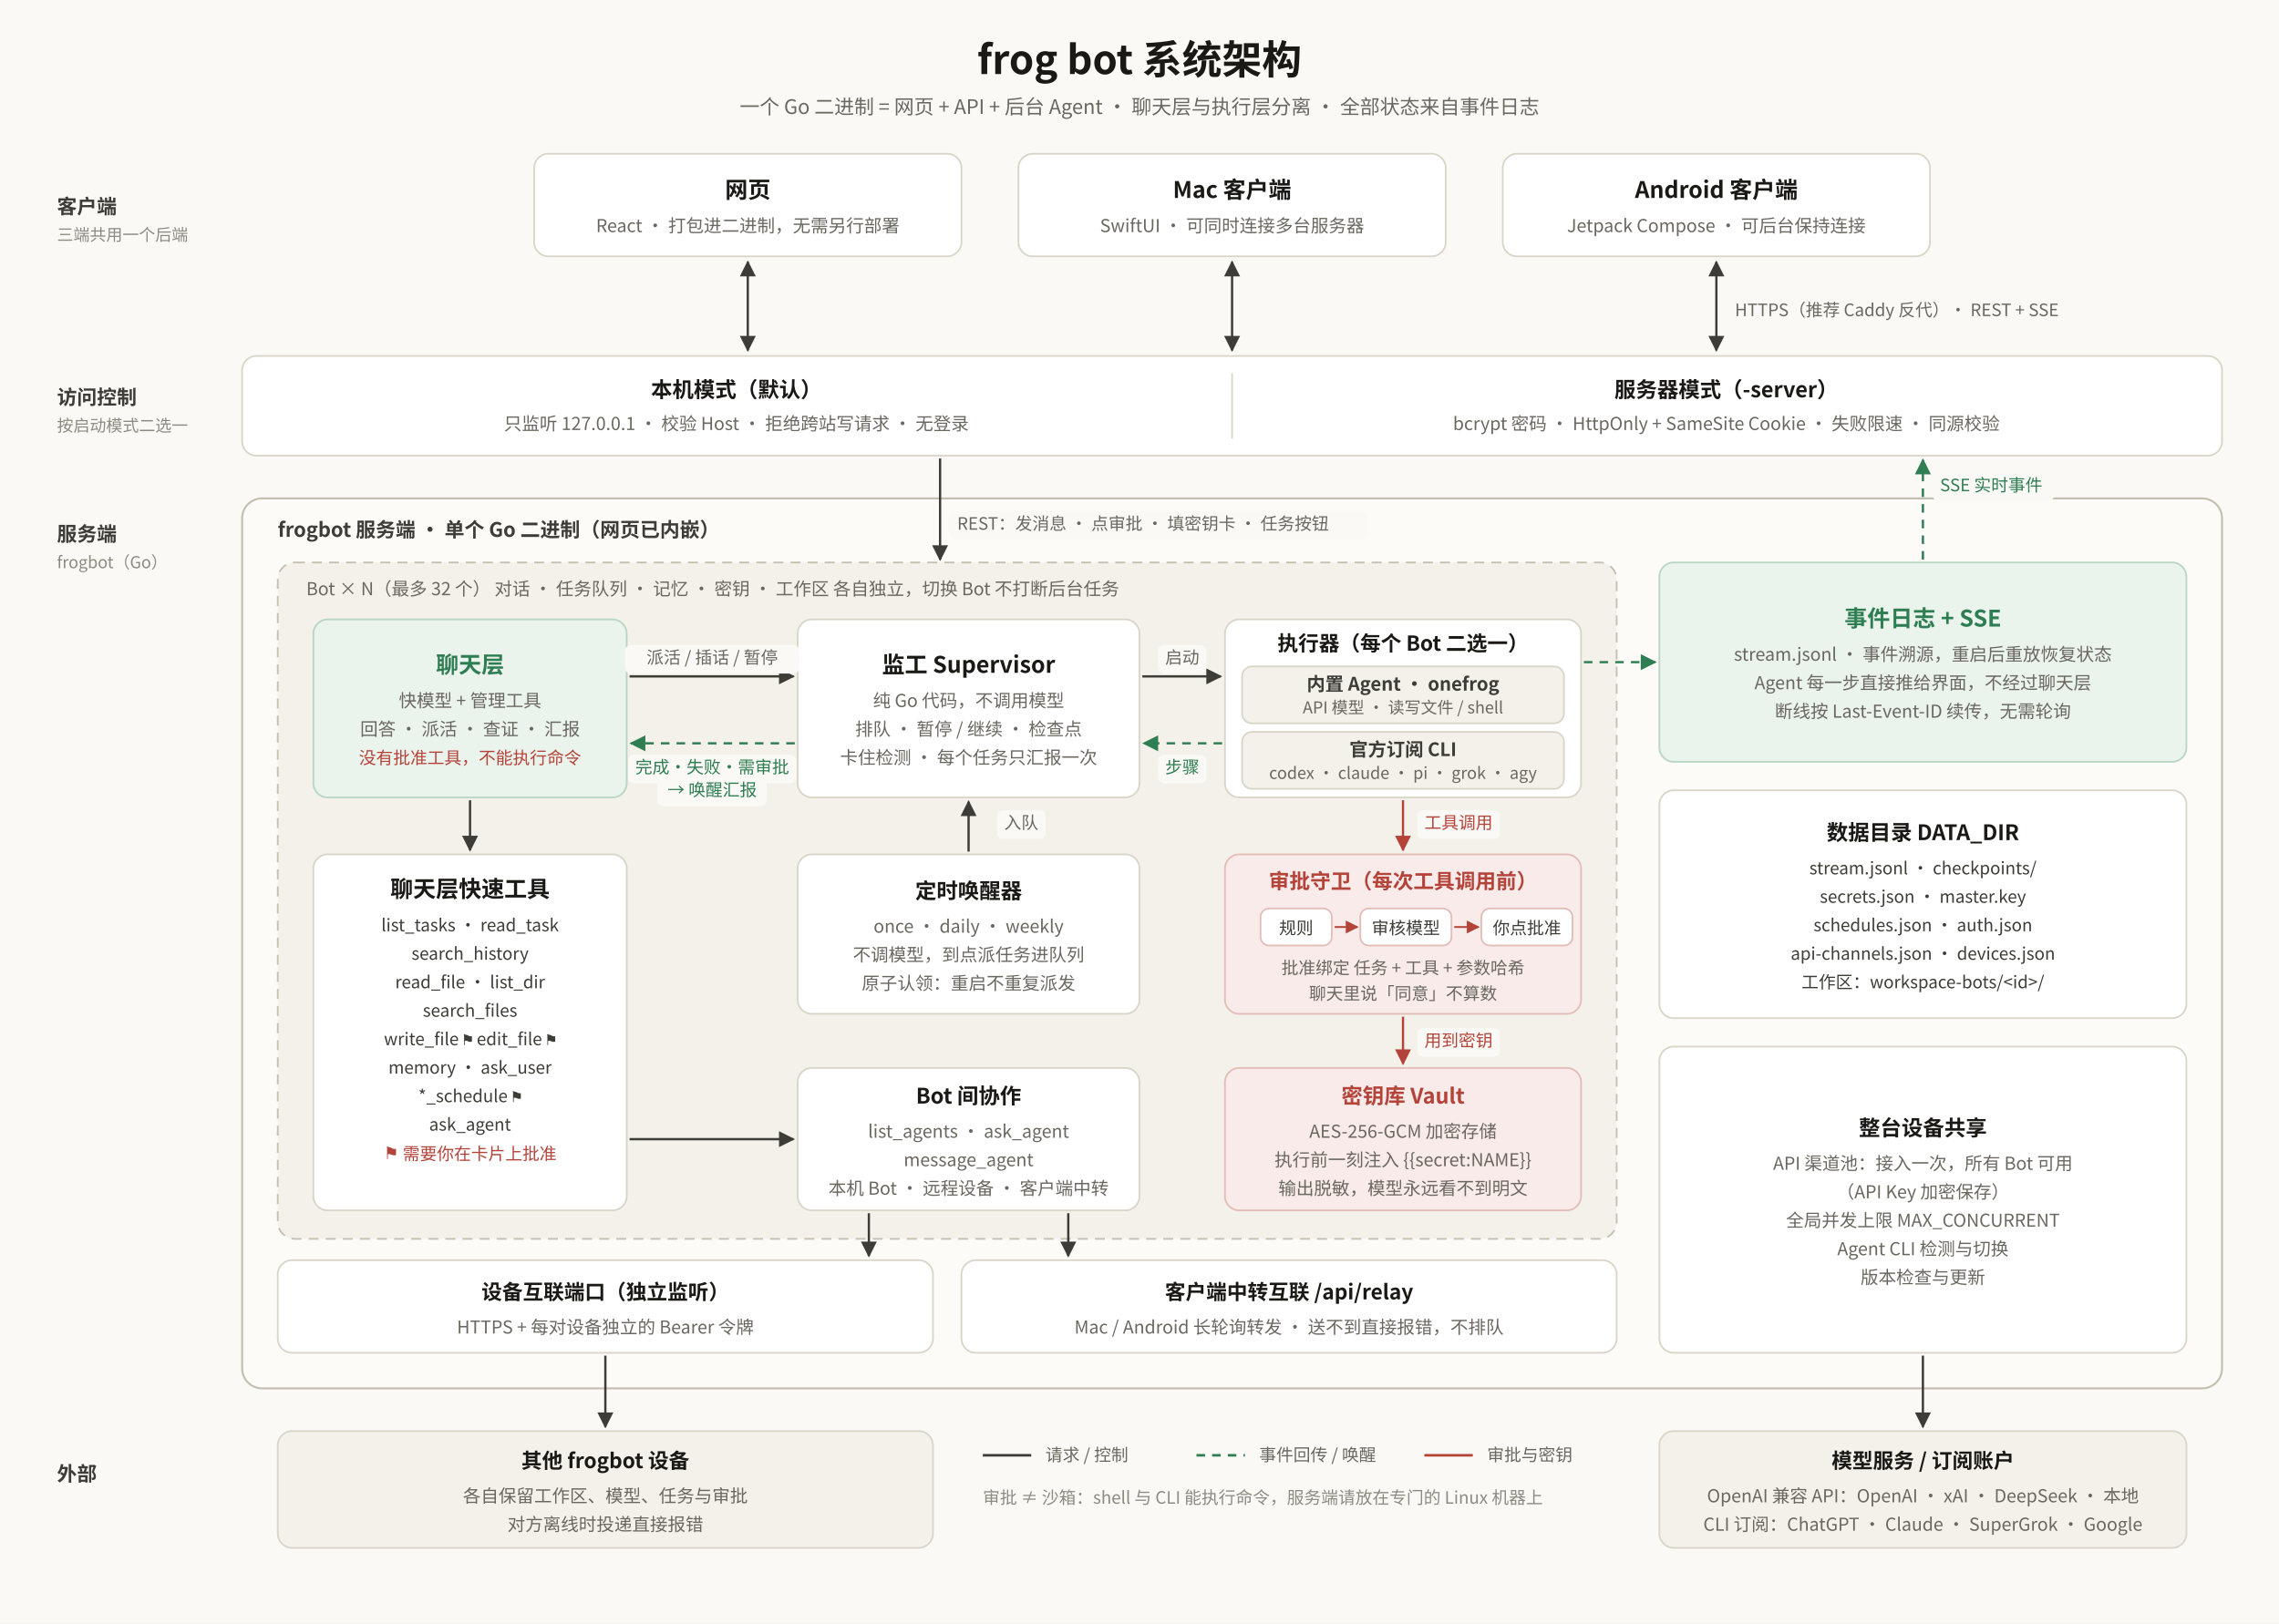
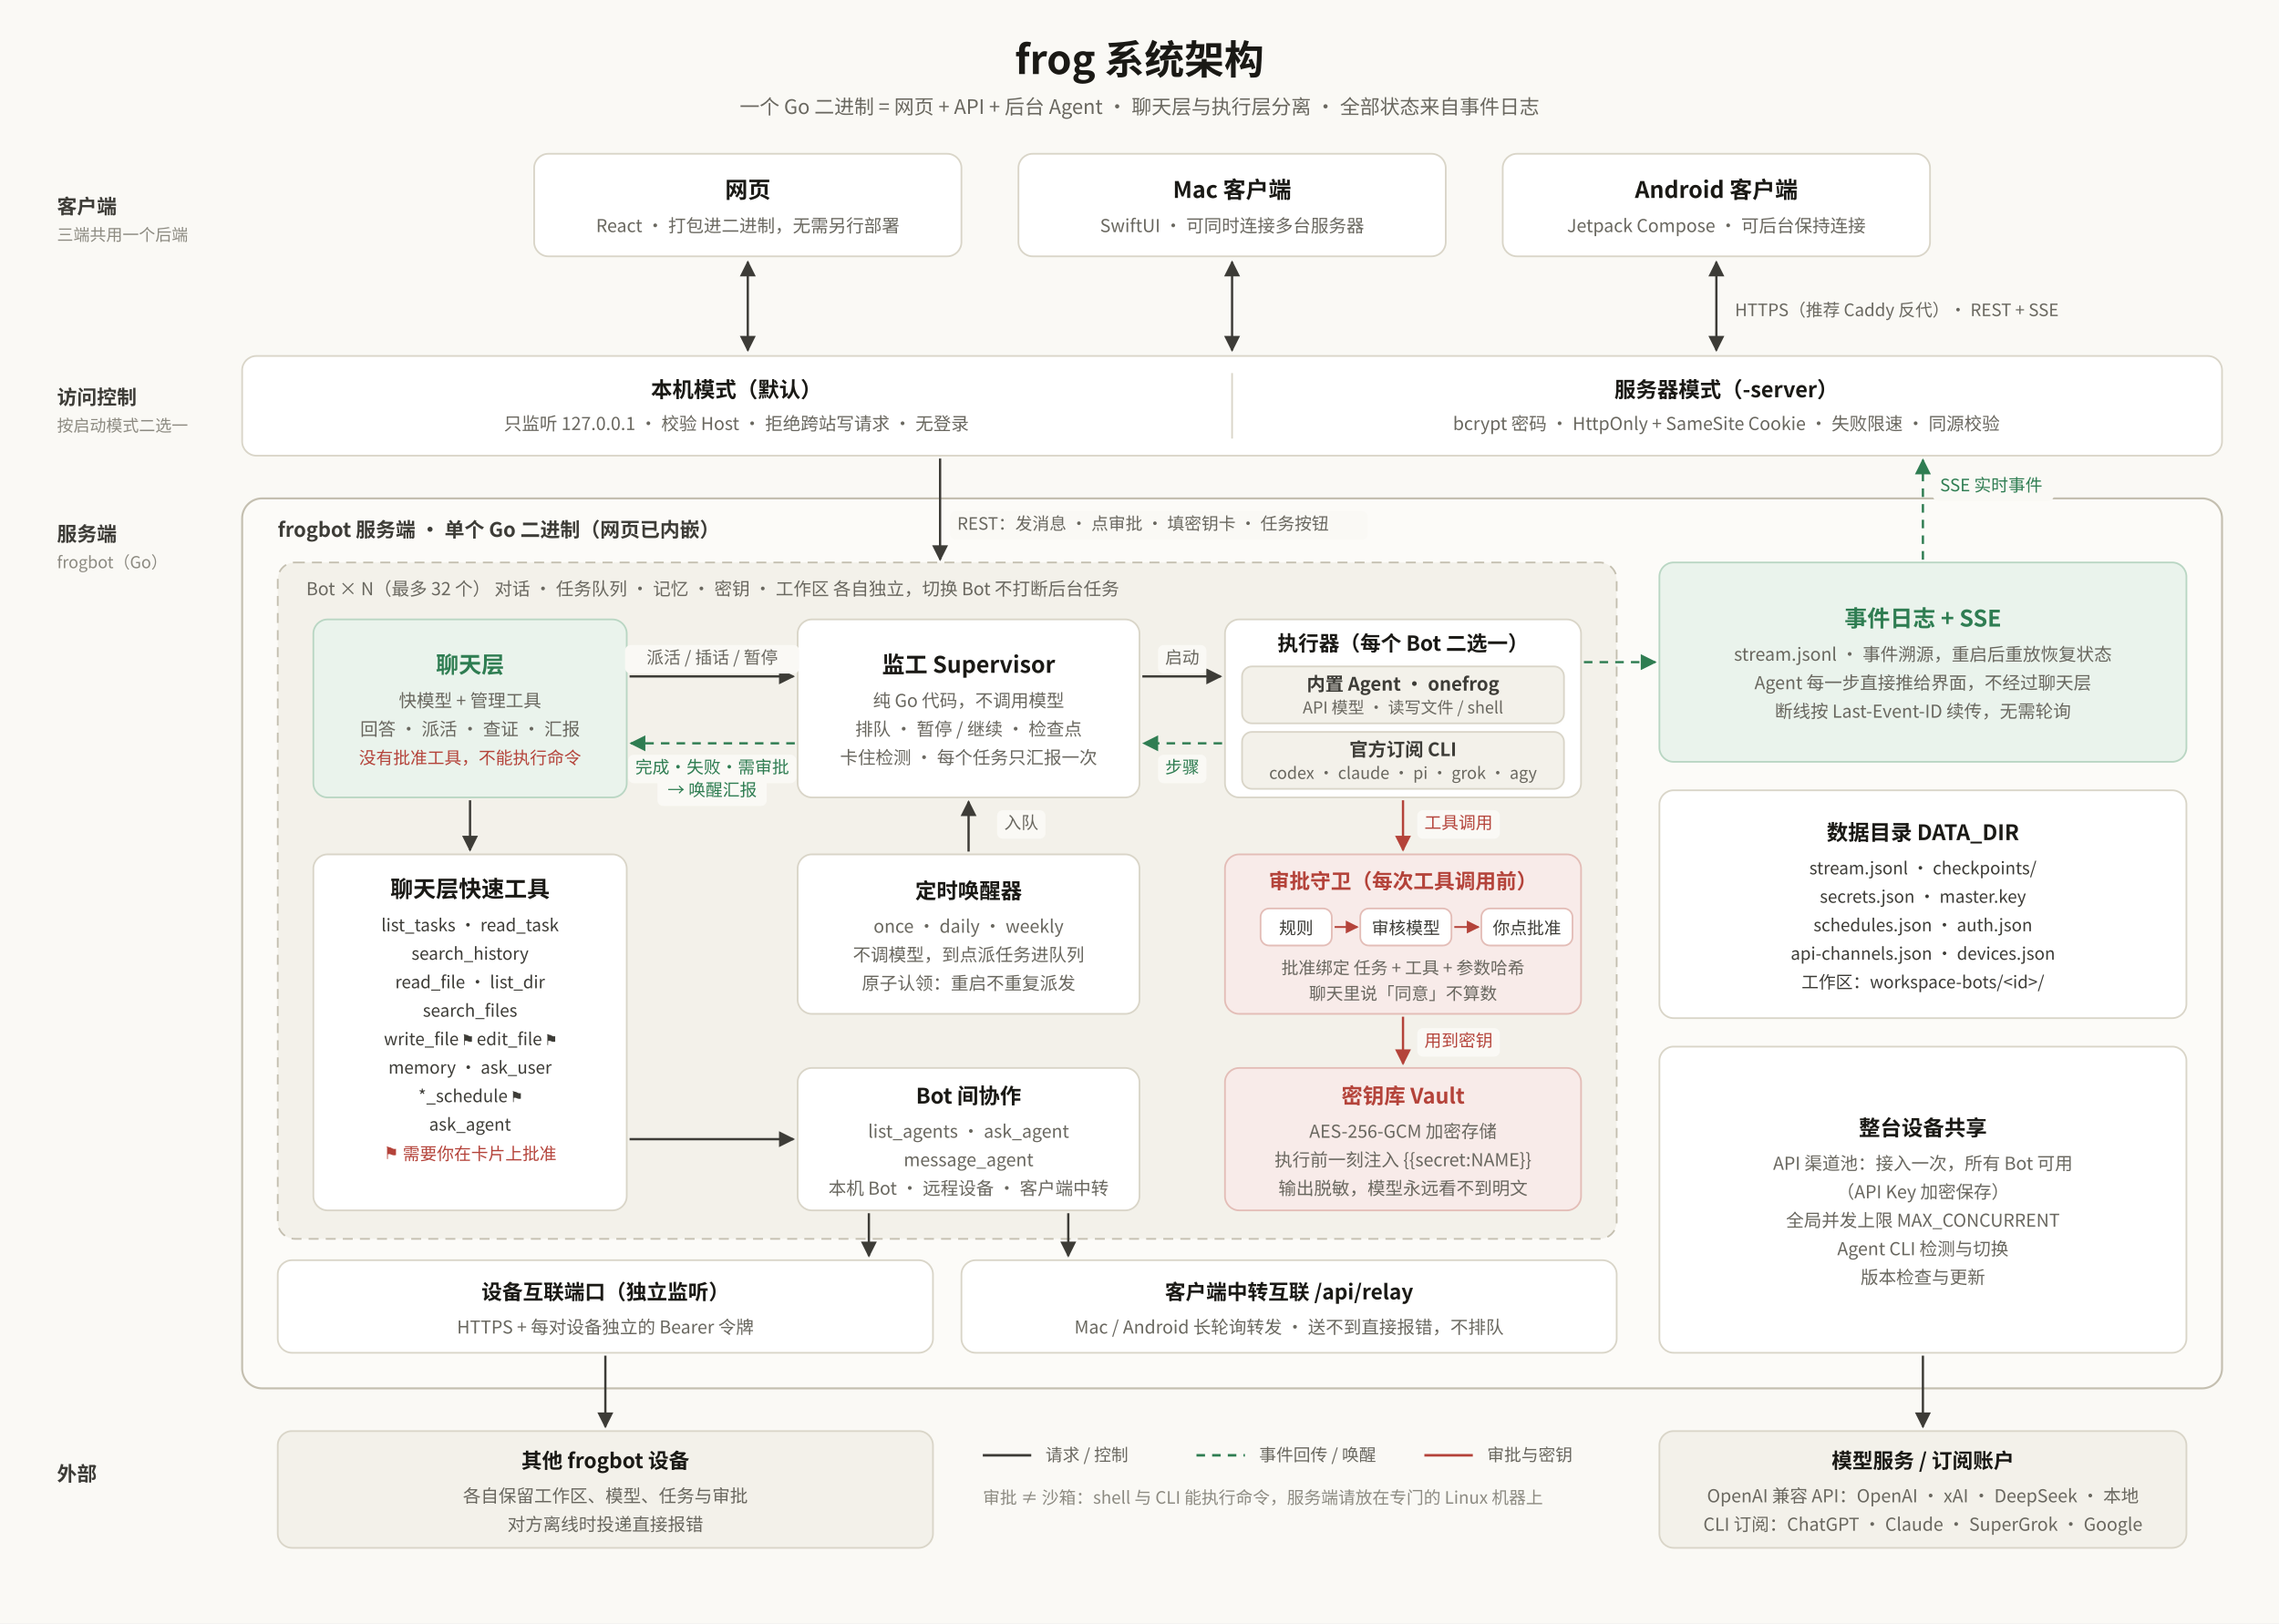
<svg xmlns="http://www.w3.org/2000/svg" viewBox="0 0 1600 1140" width="1600" height="1140">
  <defs>
    <marker id="a-dark" viewBox="0 0 10 10" refX="9" refY="5" markerWidth="7" markerHeight="7" orient="auto">
      <path d="M0 0 L10 5 L0 10 z" fill="#3d3c37" />
    </marker>
    <marker id="a-dark-s" viewBox="0 0 10 10" refX="1" refY="5" markerWidth="7" markerHeight="7" orient="auto">
      <path d="M10 0 L0 5 L10 10 z" fill="#3d3c37" />
    </marker>
    <marker id="a-green" viewBox="0 0 10 10" refX="9" refY="5" markerWidth="7" markerHeight="7" orient="auto">
      <path d="M0 0 L10 5 L0 10 z" fill="#2f7d52" />
    </marker>
    <marker id="a-green-s" viewBox="0 0 10 10" refX="1" refY="5" markerWidth="7" markerHeight="7" orient="auto">
      <path d="M10 0 L0 5 L10 10 z" fill="#2f7d52" />
    </marker>
    <marker id="a-red" viewBox="0 0 10 10" refX="9" refY="5" markerWidth="7" markerHeight="7" orient="auto">
      <path d="M0 0 L10 5 L0 10 z" fill="#b4433a" />
    </marker>
    <marker id="a-red-s" viewBox="0 0 10 10" refX="1" refY="5" markerWidth="7" markerHeight="7" orient="auto">
      <path d="M10 0 L0 5 L10 10 z" fill="#b4433a" />
    </marker>
  </defs>
  <rect width="1600" height="1140" fill="#faf9f5" />
-   <text x="800.0" y="52" font-size="28" font-weight="700" fill="#1a1915" text-anchor="middle" font-family="'Noto Sans CJK SC','PingFang SC','Microsoft YaHei','Hiragino Sans GB',sans-serif">frog bot 系统架构</text>
+   <text x="800.0" y="52" font-size="28" font-weight="700" fill="#1a1915" text-anchor="middle" font-family="'Noto Sans CJK SC','PingFang SC','Microsoft YaHei','Hiragino Sans GB',sans-serif">frog 系统架构</text>
  <text x="800.0" y="80" font-size="14" font-weight="400" fill="#69675f" text-anchor="middle" font-family="'Noto Sans CJK SC','PingFang SC','Microsoft YaHei','Hiragino Sans GB',sans-serif">一个 Go 二进制 = 网页 + API + 后台 Agent · 聊天层与执行层分离 · 全部状态来自事件日志</text>
  <text x="40" y="150" font-size="14" font-weight="600" fill="#3d3c37" text-anchor="start" font-family="'Noto Sans CJK SC','PingFang SC','Microsoft YaHei','Hiragino Sans GB',sans-serif">客户端</text>
  <text x="40" y="169" font-size="11.5" font-weight="400" fill="#8c8a81" text-anchor="start" font-family="'Noto Sans CJK SC','PingFang SC','Microsoft YaHei','Hiragino Sans GB',sans-serif">三端共用一个后端</text>
  <rect x="375" y="108" width="300" height="72" rx="10" fill="#ffffff" stroke="#d9d5c8" stroke-width="1.2" />
  <text x="525.0" y="139.0" font-size="16" font-weight="600" fill="#1a1915" text-anchor="middle" font-family="'Noto Sans CJK SC','PingFang SC','Microsoft YaHei','Hiragino Sans GB',sans-serif">网页</text>
  <text x="525.0" y="163.0" font-size="12.5" font-weight="400" fill="#69675f" text-anchor="middle" font-family="'Noto Sans CJK SC','PingFang SC','Microsoft YaHei','Hiragino Sans GB',sans-serif">React · 打包进二进制，无需另行部署</text>
  <rect x="715" y="108" width="300" height="72" rx="10" fill="#ffffff" stroke="#d9d5c8" stroke-width="1.2" />
  <text x="865.0" y="139.0" font-size="16" font-weight="600" fill="#1a1915" text-anchor="middle" font-family="'Noto Sans CJK SC','PingFang SC','Microsoft YaHei','Hiragino Sans GB',sans-serif">Mac 客户端</text>
  <text x="865.0" y="163.0" font-size="12.5" font-weight="400" fill="#69675f" text-anchor="middle" font-family="'Noto Sans CJK SC','PingFang SC','Microsoft YaHei','Hiragino Sans GB',sans-serif">SwiftUI · 可同时连接多台服务器</text>
  <rect x="1055" y="108" width="300" height="72" rx="10" fill="#ffffff" stroke="#d9d5c8" stroke-width="1.2" />
  <text x="1205.0" y="139.0" font-size="16" font-weight="600" fill="#1a1915" text-anchor="middle" font-family="'Noto Sans CJK SC','PingFang SC','Microsoft YaHei','Hiragino Sans GB',sans-serif">Android 客户端</text>
  <text x="1205.0" y="163.0" font-size="12.5" font-weight="400" fill="#69675f" text-anchor="middle" font-family="'Noto Sans CJK SC','PingFang SC','Microsoft YaHei','Hiragino Sans GB',sans-serif">Jetpack Compose · 可后台保持连接</text>
  <path d="M 525.0 184 L 525.0 246" fill="none" stroke="#3d3c37" stroke-width="1.6" marker-end="url(#a-dark)" marker-start="url(#a-dark-s)" stroke-linejoin="round" />
  <path d="M 865.0 184 L 865.0 246" fill="none" stroke="#3d3c37" stroke-width="1.6" marker-end="url(#a-dark)" marker-start="url(#a-dark-s)" stroke-linejoin="round" />
  <path d="M 1205.0 184 L 1205.0 246" fill="none" stroke="#3d3c37" stroke-width="1.6" marker-end="url(#a-dark)" marker-start="url(#a-dark-s)" stroke-linejoin="round" />
  <rect x="1213.0" y="209" width="248.6" height="20" rx="4" fill="#faf9f5" />
  <text x="1218" y="222" font-size="12" font-weight="500" fill="#69675f" text-anchor="start" font-family="'Noto Sans CJK SC','PingFang SC','Microsoft YaHei','Hiragino Sans GB',sans-serif">HTTPS（推荐 Caddy 反代）· REST + SSE</text>
  <text x="40" y="284" font-size="14" font-weight="600" fill="#3d3c37" text-anchor="start" font-family="'Noto Sans CJK SC','PingFang SC','Microsoft YaHei','Hiragino Sans GB',sans-serif">访问控制</text>
  <text x="40" y="303" font-size="11.5" font-weight="400" fill="#8c8a81" text-anchor="start" font-family="'Noto Sans CJK SC','PingFang SC','Microsoft YaHei','Hiragino Sans GB',sans-serif">按启动模式二选一</text>
  <rect x="170" y="250" width="1390" height="70" rx="10" fill="#ffffff" stroke="#d9d5c8" stroke-width="1.2" />
  <line x1="865" y1="262" x2="865" y2="308" stroke="#d9d5c8" stroke-width="1.2" />
  <text x="517" y="279" font-size="15" font-weight="600" fill="#1a1915" text-anchor="middle" font-family="'Noto Sans CJK SC','PingFang SC','Microsoft YaHei','Hiragino Sans GB',sans-serif">本机模式（默认）</text>
  <text x="517" y="302" font-size="12.5" font-weight="400" fill="#69675f" text-anchor="middle" font-family="'Noto Sans CJK SC','PingFang SC','Microsoft YaHei','Hiragino Sans GB',sans-serif">只监听 127.0.0.1 · 校验 Host · 拒绝跨站写请求 · 无登录</text>
  <text x="1212" y="279" font-size="15" font-weight="600" fill="#1a1915" text-anchor="middle" font-family="'Noto Sans CJK SC','PingFang SC','Microsoft YaHei','Hiragino Sans GB',sans-serif">服务器模式（-server）</text>
  <text x="1212" y="302" font-size="12.5" font-weight="400" fill="#69675f" text-anchor="middle" font-family="'Noto Sans CJK SC','PingFang SC','Microsoft YaHei','Hiragino Sans GB',sans-serif">bcrypt 密码 · HttpOnly + SameSite Cookie · 失败限速 · 同源校验</text>
  <text x="40" y="380" font-size="14" font-weight="600" fill="#3d3c37" text-anchor="start" font-family="'Noto Sans CJK SC','PingFang SC','Microsoft YaHei','Hiragino Sans GB',sans-serif">服务端</text>
  <text x="40" y="399" font-size="11.5" font-weight="400" fill="#8c8a81" text-anchor="start" font-family="'Noto Sans CJK SC','PingFang SC','Microsoft YaHei','Hiragino Sans GB',sans-serif">frogbot（Go）</text>
  <rect x="170" y="350" width="1390" height="625" rx="14" fill="#fcfbf8" stroke="#c4bfb0" stroke-width="1.4" />
  <text x="195" y="377" font-size="14" font-weight="600" fill="#3d3c37" text-anchor="start" font-family="'Noto Sans CJK SC','PingFang SC','Microsoft YaHei','Hiragino Sans GB',sans-serif">frogbot 服务端 · 单个 Go 二进制（网页已内嵌）</text>
  <path d="M 660 322 L 660 393" fill="none" stroke="#3d3c37" stroke-width="1.6" marker-end="url(#a-dark)" stroke-linejoin="round" />
  <rect x="667.0" y="359" width="293.2" height="20" rx="4" fill="#faf9f5" />
  <text x="672" y="372" font-size="12" font-weight="500" fill="#69675f" text-anchor="start" font-family="'Noto Sans CJK SC','PingFang SC','Microsoft YaHei','Hiragino Sans GB',sans-serif">REST：发消息 · 点审批 · 填密钥卡 · 任务按钮</text>
  <rect x="195" y="395" width="940" height="475" rx="12" fill="#f3f1ea" stroke="#c4bfb0" stroke-width="1.2" stroke-dasharray="7 5" />
  <text x="215" y="418" font-size="12.5" font-weight="500" fill="#69675f" text-anchor="start" font-family="'Noto Sans CJK SC','PingFang SC','Microsoft YaHei','Hiragino Sans GB',sans-serif">Bot × N（最多 32 个）  对话 · 任务队列 · 记忆 · 密钥 · 工作区 各自独立，切换 Bot 不打断后台任务</text>
  <rect x="220" y="435" width="220" height="125" rx="10" fill="#eaf3ec" stroke="#b9d6c3" stroke-width="1.2" />
  <text x="330.0" y="472.5" font-size="16" font-weight="600" fill="#2f7d52" text-anchor="middle" font-family="'Noto Sans CJK SC','PingFang SC','Microsoft YaHei','Hiragino Sans GB',sans-serif">聊天层</text>
  <text x="330.0" y="496.5" font-size="12.5" font-weight="400" fill="#69675f" text-anchor="middle" font-family="'Noto Sans CJK SC','PingFang SC','Microsoft YaHei','Hiragino Sans GB',sans-serif">快模型 + 管理工具</text>
  <text x="330.0" y="516.5" font-size="12.5" font-weight="400" fill="#69675f" text-anchor="middle" font-family="'Noto Sans CJK SC','PingFang SC','Microsoft YaHei','Hiragino Sans GB',sans-serif">回答 · 派活 · 查证 · 汇报</text>
  <text x="330.0" y="536.5" font-size="12" font-weight="500" fill="#b4433a" text-anchor="middle" font-family="'Noto Sans CJK SC','PingFang SC','Microsoft YaHei','Hiragino Sans GB',sans-serif">没有批准工具，不能执行命令</text>
  <rect x="560" y="435" width="240" height="125" rx="10" fill="#ffffff" stroke="#d9d5c8" stroke-width="1.2" />
  <text x="680.0" y="472.5" font-size="16" font-weight="600" fill="#1a1915" text-anchor="middle" font-family="'Noto Sans CJK SC','PingFang SC','Microsoft YaHei','Hiragino Sans GB',sans-serif">监工 Supervisor</text>
  <text x="680.0" y="496.5" font-size="12.5" font-weight="400" fill="#69675f" text-anchor="middle" font-family="'Noto Sans CJK SC','PingFang SC','Microsoft YaHei','Hiragino Sans GB',sans-serif">纯 Go 代码，不调用模型</text>
  <text x="680.0" y="516.5" font-size="12.5" font-weight="400" fill="#69675f" text-anchor="middle" font-family="'Noto Sans CJK SC','PingFang SC','Microsoft YaHei','Hiragino Sans GB',sans-serif">排队 · 暂停 / 继续 · 检查点</text>
  <text x="680.0" y="536.5" font-size="12.5" font-weight="400" fill="#69675f" text-anchor="middle" font-family="'Noto Sans CJK SC','PingFang SC','Microsoft YaHei','Hiragino Sans GB',sans-serif">卡住检测 · 每个任务只汇报一次</text>
  <rect x="860" y="435" width="250" height="125" rx="10" fill="#ffffff" stroke="#d9d5c8" stroke-width="1.2" />
  <text x="985" y="457" font-size="14.5" font-weight="600" fill="#1a1915" text-anchor="middle" font-family="'Noto Sans CJK SC','PingFang SC','Microsoft YaHei','Hiragino Sans GB',sans-serif">执行器（每个 Bot 二选一）</text>
  <rect x="872" y="468" width="226" height="40" rx="7" fill="#f3f1ea" stroke="#d9d5c8" stroke-width="1.2" />
  <text x="985" y="485" font-size="13" font-weight="600" fill="#3d3c37" text-anchor="middle" font-family="'Noto Sans CJK SC','PingFang SC','Microsoft YaHei','Hiragino Sans GB',sans-serif">内置 Agent · onefrog</text>
  <text x="985" y="501" font-size="11.5" font-weight="400" fill="#69675f" text-anchor="middle" font-family="'Noto Sans CJK SC','PingFang SC','Microsoft YaHei','Hiragino Sans GB',sans-serif">API 模型 · 读写文件 / shell</text>
  <rect x="872" y="514" width="226" height="40" rx="7" fill="#f3f1ea" stroke="#d9d5c8" stroke-width="1.2" />
  <text x="985" y="531" font-size="13" font-weight="600" fill="#3d3c37" text-anchor="middle" font-family="'Noto Sans CJK SC','PingFang SC','Microsoft YaHei','Hiragino Sans GB',sans-serif">官方订阅 CLI</text>
  <text x="985" y="547" font-size="11.5" font-weight="400" fill="#69675f" text-anchor="middle" font-family="'IBM Plex Mono','SFMono-Regular',Menlo,Consolas,'Noto Sans CJK SC',monospace">codex · claude · pi · grok · agy</text>
  <path d="M 442 475 L 557 475" fill="none" stroke="#3d3c37" stroke-width="1.6" marker-end="url(#a-dark)" stroke-linejoin="round" />
  <rect x="438.8" y="453" width="122.3" height="20" rx="4" fill="#faf9f5" />
  <text x="500" y="466" font-size="12" font-weight="500" fill="#69675f" text-anchor="middle" font-family="'Noto Sans CJK SC','PingFang SC','Microsoft YaHei','Hiragino Sans GB',sans-serif">派活 / 插话 / 暂停</text>
  <path d="M 558 522 L 443 522" fill="none" stroke="#2f7d52" stroke-width="1.6" stroke-dasharray="6 5" marker-end="url(#a-green)" stroke-linejoin="round" />
  <rect x="441.0" y="530" width="118.0" height="20" rx="4" fill="#faf9f5" />
  <text x="500" y="543" font-size="12" font-weight="500" fill="#2f7d52" text-anchor="middle" font-family="'Noto Sans CJK SC','PingFang SC','Microsoft YaHei','Hiragino Sans GB',sans-serif">完成·失败·需审批</text>
  <rect x="461.6" y="546" width="76.7" height="20" rx="4" fill="#faf9f5" />
  <text x="500" y="559" font-size="12" font-weight="500" fill="#2f7d52" text-anchor="middle" font-family="'Noto Sans CJK SC','PingFang SC','Microsoft YaHei','Hiragino Sans GB',sans-serif">→ 唤醒汇报</text>
  <path d="M 802 475 L 857 475" fill="none" stroke="#3d3c37" stroke-width="1.6" marker-end="url(#a-dark)" stroke-linejoin="round" />
  <rect x="813.0" y="453" width="34.0" height="20" rx="4" fill="#faf9f5" />
  <text x="830" y="466" font-size="12" font-weight="500" fill="#69675f" text-anchor="middle" font-family="'Noto Sans CJK SC','PingFang SC','Microsoft YaHei','Hiragino Sans GB',sans-serif">启动</text>
  <path d="M 858 522 L 803 522" fill="none" stroke="#2f7d52" stroke-width="1.6" stroke-dasharray="6 5" marker-end="url(#a-green)" stroke-linejoin="round" />
  <rect x="813.0" y="530" width="34.0" height="20" rx="4" fill="#faf9f5" />
  <text x="830" y="543" font-size="12" font-weight="500" fill="#2f7d52" text-anchor="middle" font-family="'Noto Sans CJK SC','PingFang SC','Microsoft YaHei','Hiragino Sans GB',sans-serif">步骤</text>
  <rect x="220" y="600" width="220" height="250" rx="10" fill="#ffffff" stroke="#d9d5c8" stroke-width="1.2" />
  <text x="330.0" y="630" font-size="16" font-weight="600" fill="#1a1915" text-anchor="middle" font-family="'Noto Sans CJK SC','PingFang SC','Microsoft YaHei','Hiragino Sans GB',sans-serif">聊天层快速工具</text>
  <text x="330.0" y="654" font-size="12" font-weight="400" fill="#3d3c37" text-anchor="middle" font-family="'IBM Plex Mono','SFMono-Regular',Menlo,Consolas,'Noto Sans CJK SC',monospace">list_tasks · read_task</text>
  <text x="330.0" y="674" font-size="12" font-weight="400" fill="#3d3c37" text-anchor="middle" font-family="'IBM Plex Mono','SFMono-Regular',Menlo,Consolas,'Noto Sans CJK SC',monospace">search_history</text>
  <text x="330.0" y="694" font-size="12" font-weight="400" fill="#3d3c37" text-anchor="middle" font-family="'IBM Plex Mono','SFMono-Regular',Menlo,Consolas,'Noto Sans CJK SC',monospace">read_file · list_dir</text>
  <text x="330.0" y="714" font-size="12" font-weight="400" fill="#3d3c37" text-anchor="middle" font-family="'IBM Plex Mono','SFMono-Regular',Menlo,Consolas,'Noto Sans CJK SC',monospace">search_files</text>
  <text x="330.0" y="734" font-size="12" font-weight="400" fill="#3d3c37" text-anchor="middle" font-family="'IBM Plex Mono','SFMono-Regular',Menlo,Consolas,'Noto Sans CJK SC',monospace">write_file ⚑ edit_file ⚑</text>
  <text x="330.0" y="754" font-size="12" font-weight="400" fill="#3d3c37" text-anchor="middle" font-family="'IBM Plex Mono','SFMono-Regular',Menlo,Consolas,'Noto Sans CJK SC',monospace">memory · ask_user</text>
  <text x="330.0" y="774" font-size="12" font-weight="400" fill="#3d3c37" text-anchor="middle" font-family="'IBM Plex Mono','SFMono-Regular',Menlo,Consolas,'Noto Sans CJK SC',monospace">*_schedule ⚑</text>
  <text x="330.0" y="794" font-size="12" font-weight="400" fill="#3d3c37" text-anchor="middle" font-family="'IBM Plex Mono','SFMono-Regular',Menlo,Consolas,'Noto Sans CJK SC',monospace">ask_agent</text>
  <text x="330.0" y="814" font-size="12" font-weight="500" fill="#b4433a" text-anchor="middle" font-family="'Noto Sans CJK SC','PingFang SC','Microsoft YaHei','Hiragino Sans GB',sans-serif">⚑ 需要你在卡片上批准</text>
  <path d="M 330 562 L 330 597" fill="none" stroke="#3d3c37" stroke-width="1.6" marker-end="url(#a-dark)" stroke-linejoin="round" />
  <rect x="560" y="600" width="240" height="112" rx="10" fill="#ffffff" stroke="#d9d5c8" stroke-width="1.2" />
  <text x="680.0" y="631.0" font-size="15" font-weight="600" fill="#1a1915" text-anchor="middle" font-family="'Noto Sans CJK SC','PingFang SC','Microsoft YaHei','Hiragino Sans GB',sans-serif">定时唤醒器</text>
  <text x="680.0" y="655.0" font-size="12.5" font-weight="400" fill="#69675f" text-anchor="middle" font-family="'Noto Sans CJK SC','PingFang SC','Microsoft YaHei','Hiragino Sans GB',sans-serif">once · daily · weekly</text>
  <text x="680.0" y="675.0" font-size="12.5" font-weight="400" fill="#69675f" text-anchor="middle" font-family="'Noto Sans CJK SC','PingFang SC','Microsoft YaHei','Hiragino Sans GB',sans-serif">不调模型，到点派任务进队列</text>
  <text x="680.0" y="695.0" font-size="12.5" font-weight="400" fill="#69675f" text-anchor="middle" font-family="'Noto Sans CJK SC','PingFang SC','Microsoft YaHei','Hiragino Sans GB',sans-serif">原子认领：重启不重复派发</text>
  <path d="M 680 598 L 680 563" fill="none" stroke="#3d3c37" stroke-width="1.6" marker-end="url(#a-dark)" stroke-linejoin="round" />
  <rect x="700.0" y="569" width="34.0" height="20" rx="4" fill="#faf9f5" />
  <text x="705" y="582" font-size="12" font-weight="500" fill="#69675f" text-anchor="start" font-family="'Noto Sans CJK SC','PingFang SC','Microsoft YaHei','Hiragino Sans GB',sans-serif">入队</text>
  <rect x="860" y="600" width="250" height="112" rx="10" fill="#f8ebe9" stroke="#e3bdb7" stroke-width="1.2" />
  <text x="985" y="624" font-size="14.5" font-weight="600" fill="#b4433a" text-anchor="middle" font-family="'Noto Sans CJK SC','PingFang SC','Microsoft YaHei','Hiragino Sans GB',sans-serif">审批守卫（每次工具调用前）</text>
  <rect x="885" y="638" width="50" height="26" rx="6" fill="#ffffff" stroke="#e3bdb7" stroke-width="1.2" />
  <text x="910.0" y="656" font-size="12" font-weight="500" fill="#3d3c37" text-anchor="middle" font-family="'Noto Sans CJK SC','PingFang SC','Microsoft YaHei','Hiragino Sans GB',sans-serif">规则</text>
  <rect x="955" y="638" width="64" height="26" rx="6" fill="#ffffff" stroke="#e3bdb7" stroke-width="1.2" />
  <text x="987.0" y="656" font-size="12" font-weight="500" fill="#3d3c37" text-anchor="middle" font-family="'Noto Sans CJK SC','PingFang SC','Microsoft YaHei','Hiragino Sans GB',sans-serif">审核模型</text>
  <rect x="1040" y="638" width="64" height="26" rx="6" fill="#ffffff" stroke="#e3bdb7" stroke-width="1.2" />
  <text x="1072.0" y="656" font-size="12" font-weight="500" fill="#3d3c37" text-anchor="middle" font-family="'Noto Sans CJK SC','PingFang SC','Microsoft YaHei','Hiragino Sans GB',sans-serif">你点批准</text>
  <path d="M 937 651 L 953 651" fill="none" stroke="#b4433a" stroke-width="1.3" marker-end="url(#a-red)" stroke-linejoin="round" />
  <path d="M 1021 651 L 1038 651" fill="none" stroke="#b4433a" stroke-width="1.3" marker-end="url(#a-red)" stroke-linejoin="round" />
  <text x="985" y="684" font-size="12" font-weight="400" fill="#69675f" text-anchor="middle" font-family="'Noto Sans CJK SC','PingFang SC','Microsoft YaHei','Hiragino Sans GB',sans-serif">批准绑定 任务 + 工具 + 参数哈希</text>
  <text x="985" y="702" font-size="12" font-weight="400" fill="#69675f" text-anchor="middle" font-family="'Noto Sans CJK SC','PingFang SC','Microsoft YaHei','Hiragino Sans GB',sans-serif">聊天里说「同意」不算数</text>
  <path d="M 985 562 L 985 597" fill="none" stroke="#b4433a" stroke-width="1.6" marker-end="url(#a-red)" stroke-linejoin="round" />
  <rect x="995.0" y="569" width="58.0" height="20" rx="4" fill="#faf9f5" />
  <text x="1000" y="582" font-size="12" font-weight="500" fill="#b4433a" text-anchor="start" font-family="'Noto Sans CJK SC','PingFang SC','Microsoft YaHei','Hiragino Sans GB',sans-serif">工具调用</text>
  <rect x="560" y="750" width="240" height="100" rx="10" fill="#ffffff" stroke="#d9d5c8" stroke-width="1.2" />
  <text x="680.0" y="775.0" font-size="15" font-weight="600" fill="#1a1915" text-anchor="middle" font-family="'Noto Sans CJK SC','PingFang SC','Microsoft YaHei','Hiragino Sans GB',sans-serif">Bot 间协作</text>
  <text x="680.0" y="799.0" font-size="12.5" font-weight="400" fill="#69675f" text-anchor="middle" font-family="'Noto Sans CJK SC','PingFang SC','Microsoft YaHei','Hiragino Sans GB',sans-serif">list_agents · ask_agent</text>
  <text x="680.0" y="819.0" font-size="12.5" font-weight="400" fill="#69675f" text-anchor="middle" font-family="'Noto Sans CJK SC','PingFang SC','Microsoft YaHei','Hiragino Sans GB',sans-serif">message_agent</text>
  <text x="680.0" y="839.0" font-size="12.5" font-weight="400" fill="#69675f" text-anchor="middle" font-family="'Noto Sans CJK SC','PingFang SC','Microsoft YaHei','Hiragino Sans GB',sans-serif">本机 Bot · 远程设备 · 客户端中转</text>
  <path d="M 442 800 L 557 800" fill="none" stroke="#3d3c37" stroke-width="1.6" marker-end="url(#a-dark)" stroke-linejoin="round" />
  <rect x="860" y="750" width="250" height="100" rx="10" fill="#f8ebe9" stroke="#e3bdb7" stroke-width="1.2" />
  <text x="985.0" y="775.0" font-size="15" font-weight="600" fill="#b4433a" text-anchor="middle" font-family="'Noto Sans CJK SC','PingFang SC','Microsoft YaHei','Hiragino Sans GB',sans-serif">密钥库 Vault</text>
  <text x="985.0" y="799.0" font-size="12.5" font-weight="400" fill="#69675f" text-anchor="middle" font-family="'Noto Sans CJK SC','PingFang SC','Microsoft YaHei','Hiragino Sans GB',sans-serif">AES-256-GCM 加密存储</text>
  <text x="985.0" y="819.0" font-size="12.5" font-weight="400" fill="#69675f" text-anchor="middle" font-family="'Noto Sans CJK SC','PingFang SC','Microsoft YaHei','Hiragino Sans GB',sans-serif">执行前一刻注入 {{secret:NAME}}</text>
  <text x="985.0" y="839.0" font-size="12.5" font-weight="400" fill="#69675f" text-anchor="middle" font-family="'Noto Sans CJK SC','PingFang SC','Microsoft YaHei','Hiragino Sans GB',sans-serif">输出脱敏，模型永远看不到明文</text>
  <path d="M 985 714 L 985 747" fill="none" stroke="#b4433a" stroke-width="1.6" marker-end="url(#a-red)" stroke-linejoin="round" />
  <rect x="995.0" y="722" width="58.0" height="20" rx="4" fill="#faf9f5" />
  <text x="1000" y="735" font-size="12" font-weight="500" fill="#b4433a" text-anchor="start" font-family="'Noto Sans CJK SC','PingFang SC','Microsoft YaHei','Hiragino Sans GB',sans-serif">用到密钥</text>
  <rect x="1165" y="395" width="370" height="140" rx="10" fill="#eaf3ec" stroke="#b9d6c3" stroke-width="1.2" />
  <text x="1350.0" y="440.0" font-size="16" font-weight="600" fill="#2f7d52" text-anchor="middle" font-family="'Noto Sans CJK SC','PingFang SC','Microsoft YaHei','Hiragino Sans GB',sans-serif">事件日志 + SSE</text>
  <text x="1350.0" y="464.0" font-size="12.5" font-weight="400" fill="#69675f" text-anchor="middle" font-family="'Noto Sans CJK SC','PingFang SC','Microsoft YaHei','Hiragino Sans GB',sans-serif">stream.jsonl · 事件溯源，重启后重放恢复状态</text>
  <text x="1350.0" y="484.0" font-size="12.5" font-weight="400" fill="#69675f" text-anchor="middle" font-family="'Noto Sans CJK SC','PingFang SC','Microsoft YaHei','Hiragino Sans GB',sans-serif">Agent 每一步直接推给界面，不经过聊天层</text>
  <text x="1350.0" y="504.0" font-size="12.5" font-weight="400" fill="#69675f" text-anchor="middle" font-family="'Noto Sans CJK SC','PingFang SC','Microsoft YaHei','Hiragino Sans GB',sans-serif">断线按 Last-Event-ID 续传，无需轮询</text>
  <path d="M 1112 465 L 1162 465" fill="none" stroke="#2f7d52" stroke-width="1.6" stroke-dasharray="6 5" marker-end="url(#a-green)" stroke-linejoin="round" />
  <path d="M 1350 393 L 1350 323" fill="none" stroke="#2f7d52" stroke-width="1.6" stroke-dasharray="6 5" marker-end="url(#a-green)" stroke-linejoin="round" />
  <rect x="1357.0" y="332" width="84.9" height="20" rx="4" fill="#faf9f5" />
  <text x="1362" y="345" font-size="12" font-weight="500" fill="#2f7d52" text-anchor="start" font-family="'Noto Sans CJK SC','PingFang SC','Microsoft YaHei','Hiragino Sans GB',sans-serif">SSE 实时事件</text>
  <rect x="1165" y="555" width="370" height="160" rx="10" fill="#ffffff" stroke="#d9d5c8" stroke-width="1.2" />
  <text x="1350.0" y="590.0" font-size="15" font-weight="600" fill="#1a1915" text-anchor="middle" font-family="'Noto Sans CJK SC','PingFang SC','Microsoft YaHei','Hiragino Sans GB',sans-serif">数据目录 DATA_DIR</text>
  <text x="1350.0" y="614.0" font-size="12" font-weight="400" fill="#3d3c37" text-anchor="middle" font-family="'IBM Plex Mono','SFMono-Regular',Menlo,Consolas,'Noto Sans CJK SC',monospace">stream.jsonl · checkpoints/</text>
  <text x="1350.0" y="634.0" font-size="12" font-weight="400" fill="#3d3c37" text-anchor="middle" font-family="'IBM Plex Mono','SFMono-Regular',Menlo,Consolas,'Noto Sans CJK SC',monospace">secrets.json · master.key</text>
  <text x="1350.0" y="654.0" font-size="12" font-weight="400" fill="#3d3c37" text-anchor="middle" font-family="'IBM Plex Mono','SFMono-Regular',Menlo,Consolas,'Noto Sans CJK SC',monospace">schedules.json · auth.json</text>
  <text x="1350.0" y="674.0" font-size="12" font-weight="400" fill="#3d3c37" text-anchor="middle" font-family="'IBM Plex Mono','SFMono-Regular',Menlo,Consolas,'Noto Sans CJK SC',monospace">api-channels.json · devices.json</text>
  <text x="1350.0" y="694.0" font-size="12" font-weight="400" fill="#3d3c37" text-anchor="middle" font-family="'IBM Plex Mono','SFMono-Regular',Menlo,Consolas,'Noto Sans CJK SC',monospace">工作区：workspace-bots/&lt;id&gt;/</text>
  <rect x="1165" y="735" width="370" height="215" rx="10" fill="#ffffff" stroke="#d9d5c8" stroke-width="1.2" />
  <text x="1350.0" y="797.5" font-size="15" font-weight="600" fill="#1a1915" text-anchor="middle" font-family="'Noto Sans CJK SC','PingFang SC','Microsoft YaHei','Hiragino Sans GB',sans-serif">整台设备共享</text>
  <text x="1350.0" y="821.5" font-size="12.5" font-weight="400" fill="#69675f" text-anchor="middle" font-family="'Noto Sans CJK SC','PingFang SC','Microsoft YaHei','Hiragino Sans GB',sans-serif">API 渠道池：接入一次，所有 Bot 可用</text>
  <text x="1350.0" y="841.5" font-size="12.5" font-weight="400" fill="#69675f" text-anchor="middle" font-family="'Noto Sans CJK SC','PingFang SC','Microsoft YaHei','Hiragino Sans GB',sans-serif">（API Key 加密保存）</text>
  <text x="1350.0" y="861.5" font-size="12.5" font-weight="400" fill="#69675f" text-anchor="middle" font-family="'Noto Sans CJK SC','PingFang SC','Microsoft YaHei','Hiragino Sans GB',sans-serif">全局并发上限 MAX_CONCURRENT</text>
  <text x="1350.0" y="881.5" font-size="12.5" font-weight="400" fill="#69675f" text-anchor="middle" font-family="'Noto Sans CJK SC','PingFang SC','Microsoft YaHei','Hiragino Sans GB',sans-serif">Agent CLI 检测与切换</text>
  <text x="1350.0" y="901.5" font-size="12.5" font-weight="400" fill="#69675f" text-anchor="middle" font-family="'Noto Sans CJK SC','PingFang SC','Microsoft YaHei','Hiragino Sans GB',sans-serif">版本检查与更新</text>
  <rect x="195" y="885" width="460" height="65" rx="10" fill="#ffffff" stroke="#d9d5c8" stroke-width="1.2" />
  <text x="425.0" y="912.5" font-size="14.5" font-weight="600" fill="#1a1915" text-anchor="middle" font-family="'Noto Sans CJK SC','PingFang SC','Microsoft YaHei','Hiragino Sans GB',sans-serif">设备互联端口（独立监听）</text>
  <text x="425.0" y="936.5" font-size="12.5" font-weight="400" fill="#69675f" text-anchor="middle" font-family="'Noto Sans CJK SC','PingFang SC','Microsoft YaHei','Hiragino Sans GB',sans-serif">HTTPS + 每对设备独立的 Bearer 令牌</text>
  <rect x="675" y="885" width="460" height="65" rx="10" fill="#ffffff" stroke="#d9d5c8" stroke-width="1.2" />
  <text x="905.0" y="912.5" font-size="14.5" font-weight="600" fill="#1a1915" text-anchor="middle" font-family="'Noto Sans CJK SC','PingFang SC','Microsoft YaHei','Hiragino Sans GB',sans-serif">客户端中转互联  /api/relay</text>
  <text x="905.0" y="936.5" font-size="12.5" font-weight="400" fill="#69675f" text-anchor="middle" font-family="'Noto Sans CJK SC','PingFang SC','Microsoft YaHei','Hiragino Sans GB',sans-serif">Mac / Android 长轮询转发 · 送不到直接报错，不排队</text>
  <path d="M 610 852 L 610 882" fill="none" stroke="#3d3c37" stroke-width="1.6" marker-end="url(#a-dark)" stroke-linejoin="round" />
  <path d="M 750 852 L 750 882" fill="none" stroke="#3d3c37" stroke-width="1.6" marker-end="url(#a-dark)" stroke-linejoin="round" />
  <text x="40" y="1040" font-size="14" font-weight="600" fill="#3d3c37" text-anchor="start" font-family="'Noto Sans CJK SC','PingFang SC','Microsoft YaHei','Hiragino Sans GB',sans-serif">外部</text>
  <rect x="195" y="1005" width="460" height="82" rx="10" fill="#f3f1ea" stroke="#d9d5c8" stroke-width="1.2" />
  <text x="425.0" y="1031.0" font-size="14.5" font-weight="600" fill="#1a1915" text-anchor="middle" font-family="'Noto Sans CJK SC','PingFang SC','Microsoft YaHei','Hiragino Sans GB',sans-serif">其他 frogbot 设备</text>
  <text x="425.0" y="1055.0" font-size="12.5" font-weight="400" fill="#69675f" text-anchor="middle" font-family="'Noto Sans CJK SC','PingFang SC','Microsoft YaHei','Hiragino Sans GB',sans-serif">各自保留工作区、模型、任务与审批</text>
  <text x="425.0" y="1075.0" font-size="12.5" font-weight="400" fill="#69675f" text-anchor="middle" font-family="'Noto Sans CJK SC','PingFang SC','Microsoft YaHei','Hiragino Sans GB',sans-serif">对方离线时投递直接报错</text>
  <path d="M 425 952 L 425 1002" fill="none" stroke="#3d3c37" stroke-width="1.6" marker-end="url(#a-dark)" stroke-linejoin="round" />
  <rect x="1165" y="1005" width="370" height="82" rx="10" fill="#f3f1ea" stroke="#d9d5c8" stroke-width="1.2" />
  <text x="1350.0" y="1031.0" font-size="14.5" font-weight="600" fill="#1a1915" text-anchor="middle" font-family="'Noto Sans CJK SC','PingFang SC','Microsoft YaHei','Hiragino Sans GB',sans-serif">模型服务 / 订阅账户</text>
  <text x="1350.0" y="1055.0" font-size="12.5" font-weight="400" fill="#69675f" text-anchor="middle" font-family="'Noto Sans CJK SC','PingFang SC','Microsoft YaHei','Hiragino Sans GB',sans-serif">OpenAI 兼容 API：OpenAI · xAI · DeepSeek · 本地</text>
  <text x="1350.0" y="1075.0" font-size="12.5" font-weight="400" fill="#69675f" text-anchor="middle" font-family="'Noto Sans CJK SC','PingFang SC','Microsoft YaHei','Hiragino Sans GB',sans-serif">CLI 订阅：ChatGPT · Claude · SuperGrok · Google</text>
  <path d="M 1350 952 L 1350 1002" fill="none" stroke="#3d3c37" stroke-width="1.6" marker-end="url(#a-dark)" stroke-linejoin="round" />
  <line x1="690" y1="1022" x2="724" y2="1022" stroke="#3d3c37" stroke-width="1.8" />
  <text x="734" y="1026" font-size="12" font-weight="400" fill="#69675f" text-anchor="start" font-family="'Noto Sans CJK SC','PingFang SC','Microsoft YaHei','Hiragino Sans GB',sans-serif">请求 / 控制</text>
  <line x1="840" y1="1022" x2="874" y2="1022" stroke="#2f7d52" stroke-width="1.8" stroke-dasharray="6 5" />
  <text x="884" y="1026" font-size="12" font-weight="400" fill="#69675f" text-anchor="start" font-family="'Noto Sans CJK SC','PingFang SC','Microsoft YaHei','Hiragino Sans GB',sans-serif">事件回传 / 唤醒</text>
  <line x1="1000" y1="1022" x2="1034" y2="1022" stroke="#b4433a" stroke-width="1.8" />
  <text x="1044" y="1026" font-size="12" font-weight="400" fill="#69675f" text-anchor="start" font-family="'Noto Sans CJK SC','PingFang SC','Microsoft YaHei','Hiragino Sans GB',sans-serif">审批与密钥</text>
  <text x="690" y="1056" font-size="12" font-weight="400" fill="#8c8a81" text-anchor="start" font-family="'Noto Sans CJK SC','PingFang SC','Microsoft YaHei','Hiragino Sans GB',sans-serif">审批 ≠ 沙箱：shell 与 CLI 能执行命令，服务端请放在专门的 Linux 机器上</text>
</svg>
